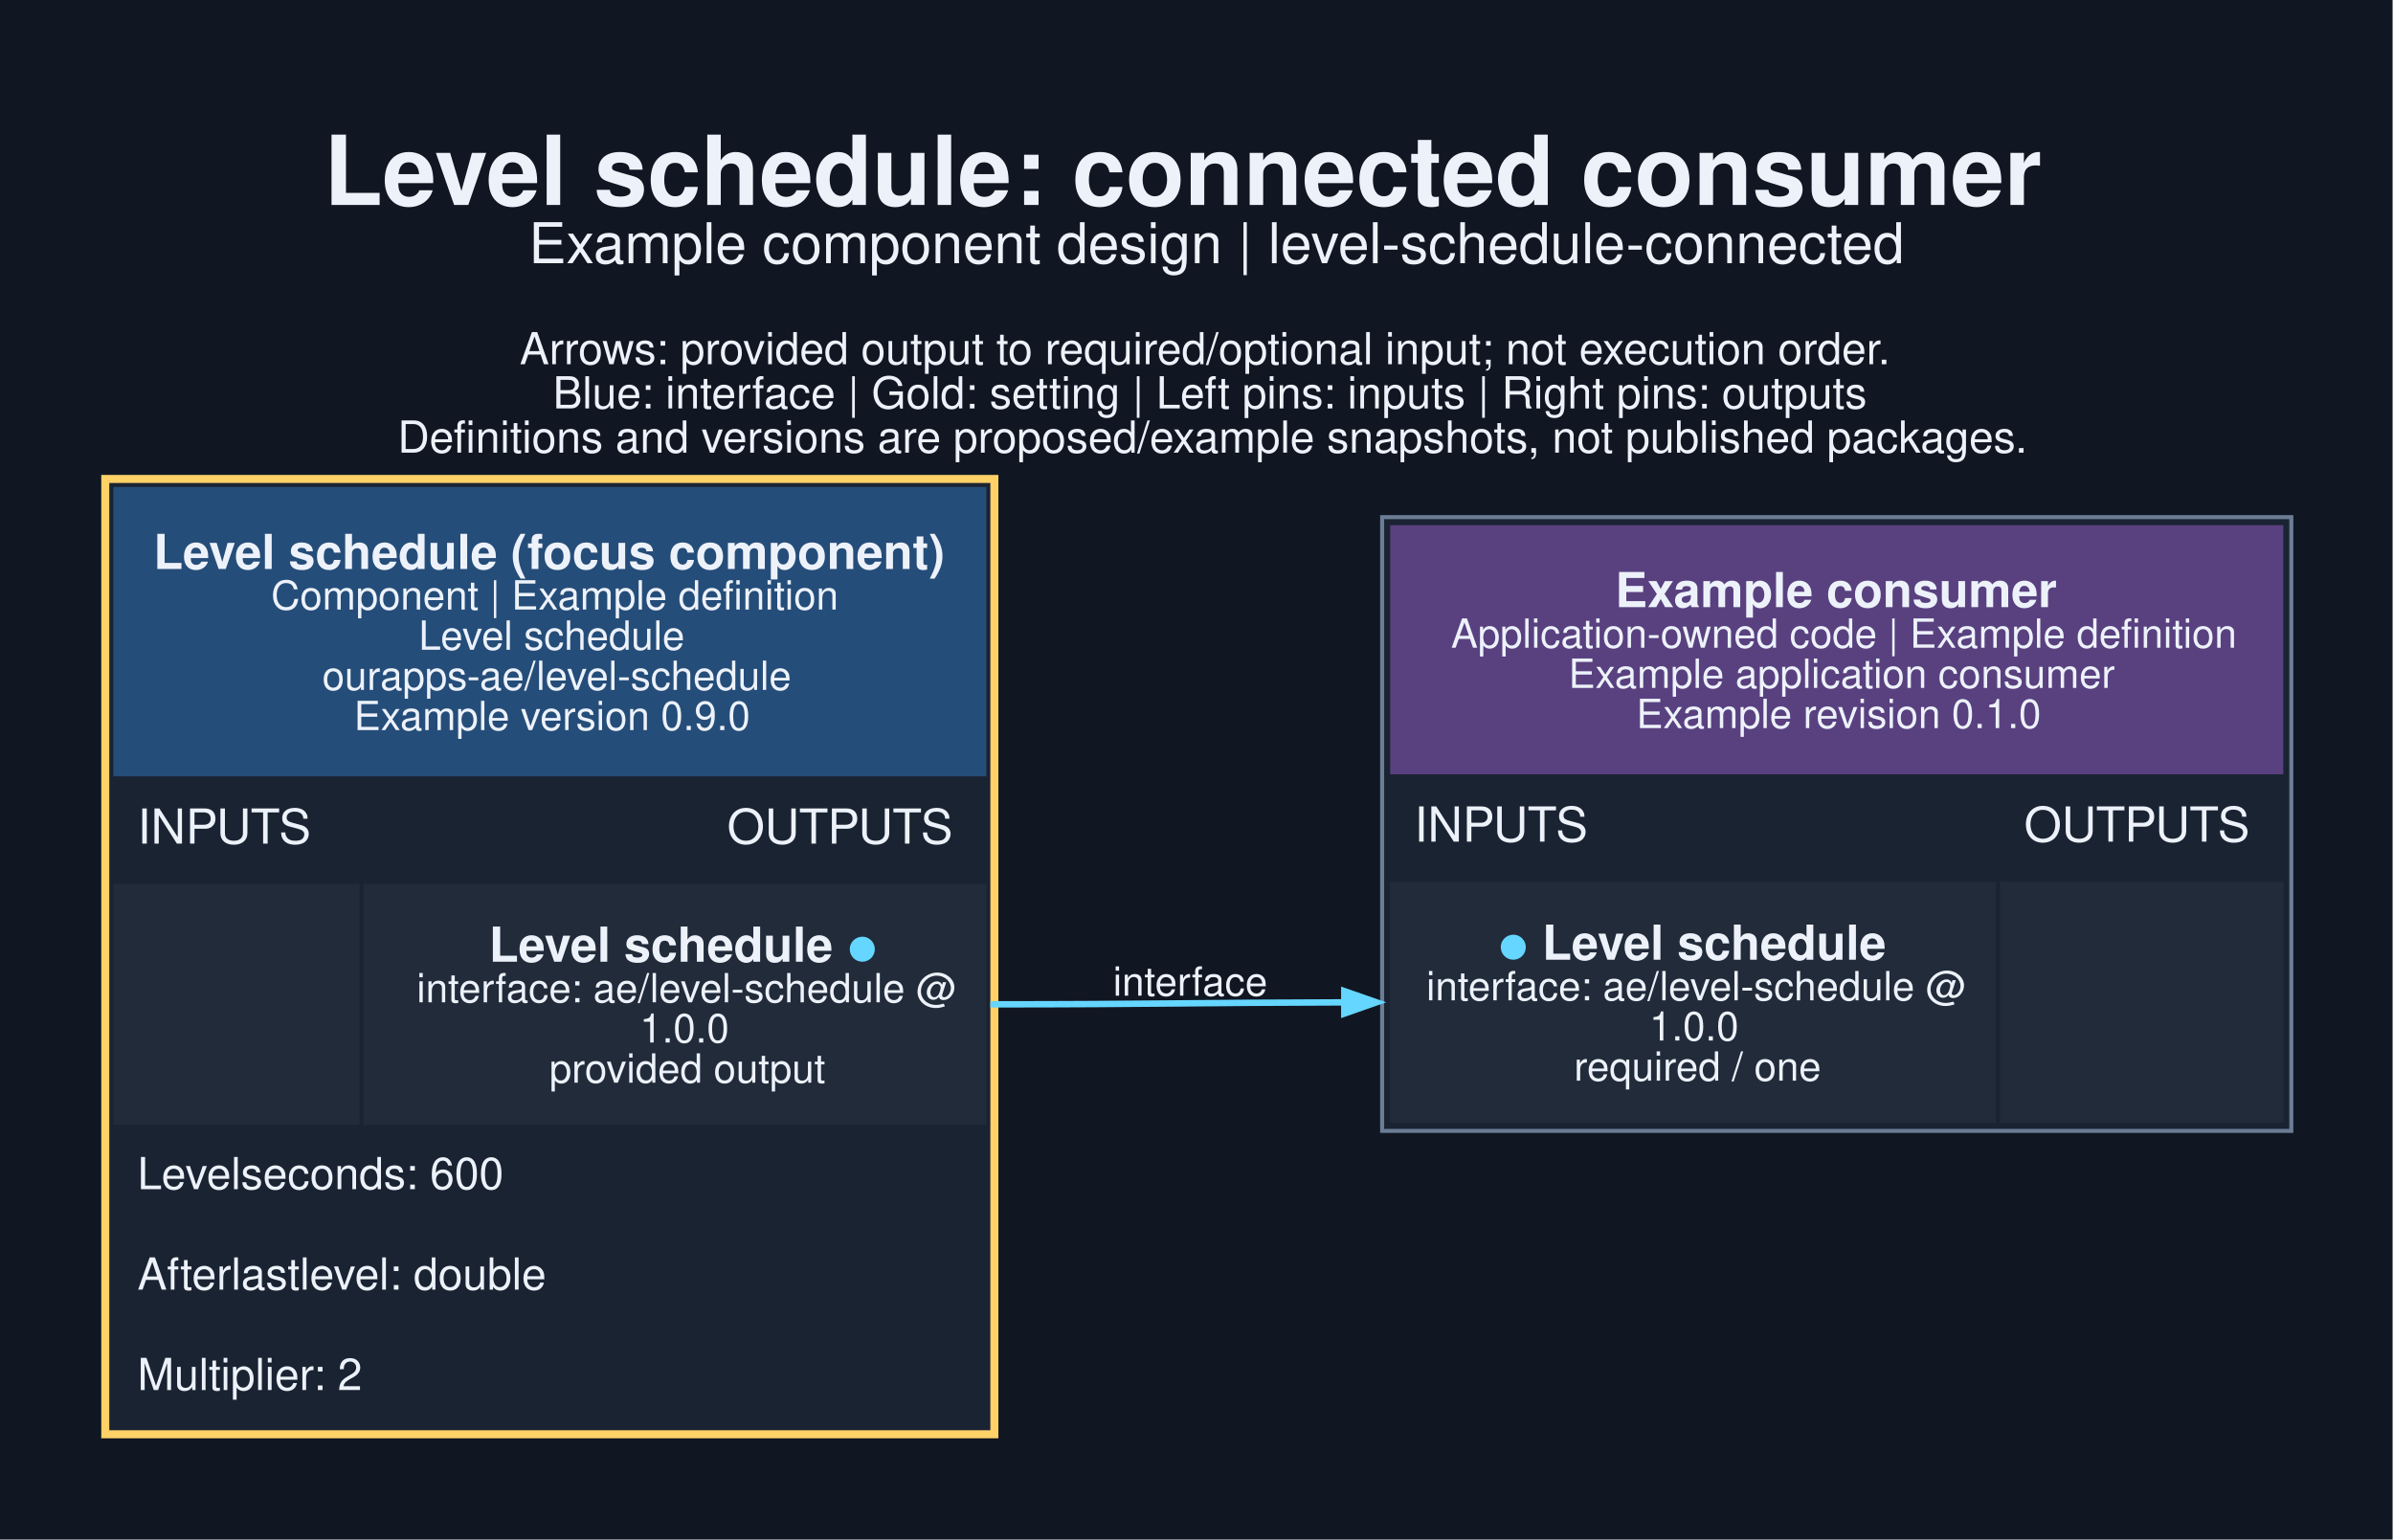
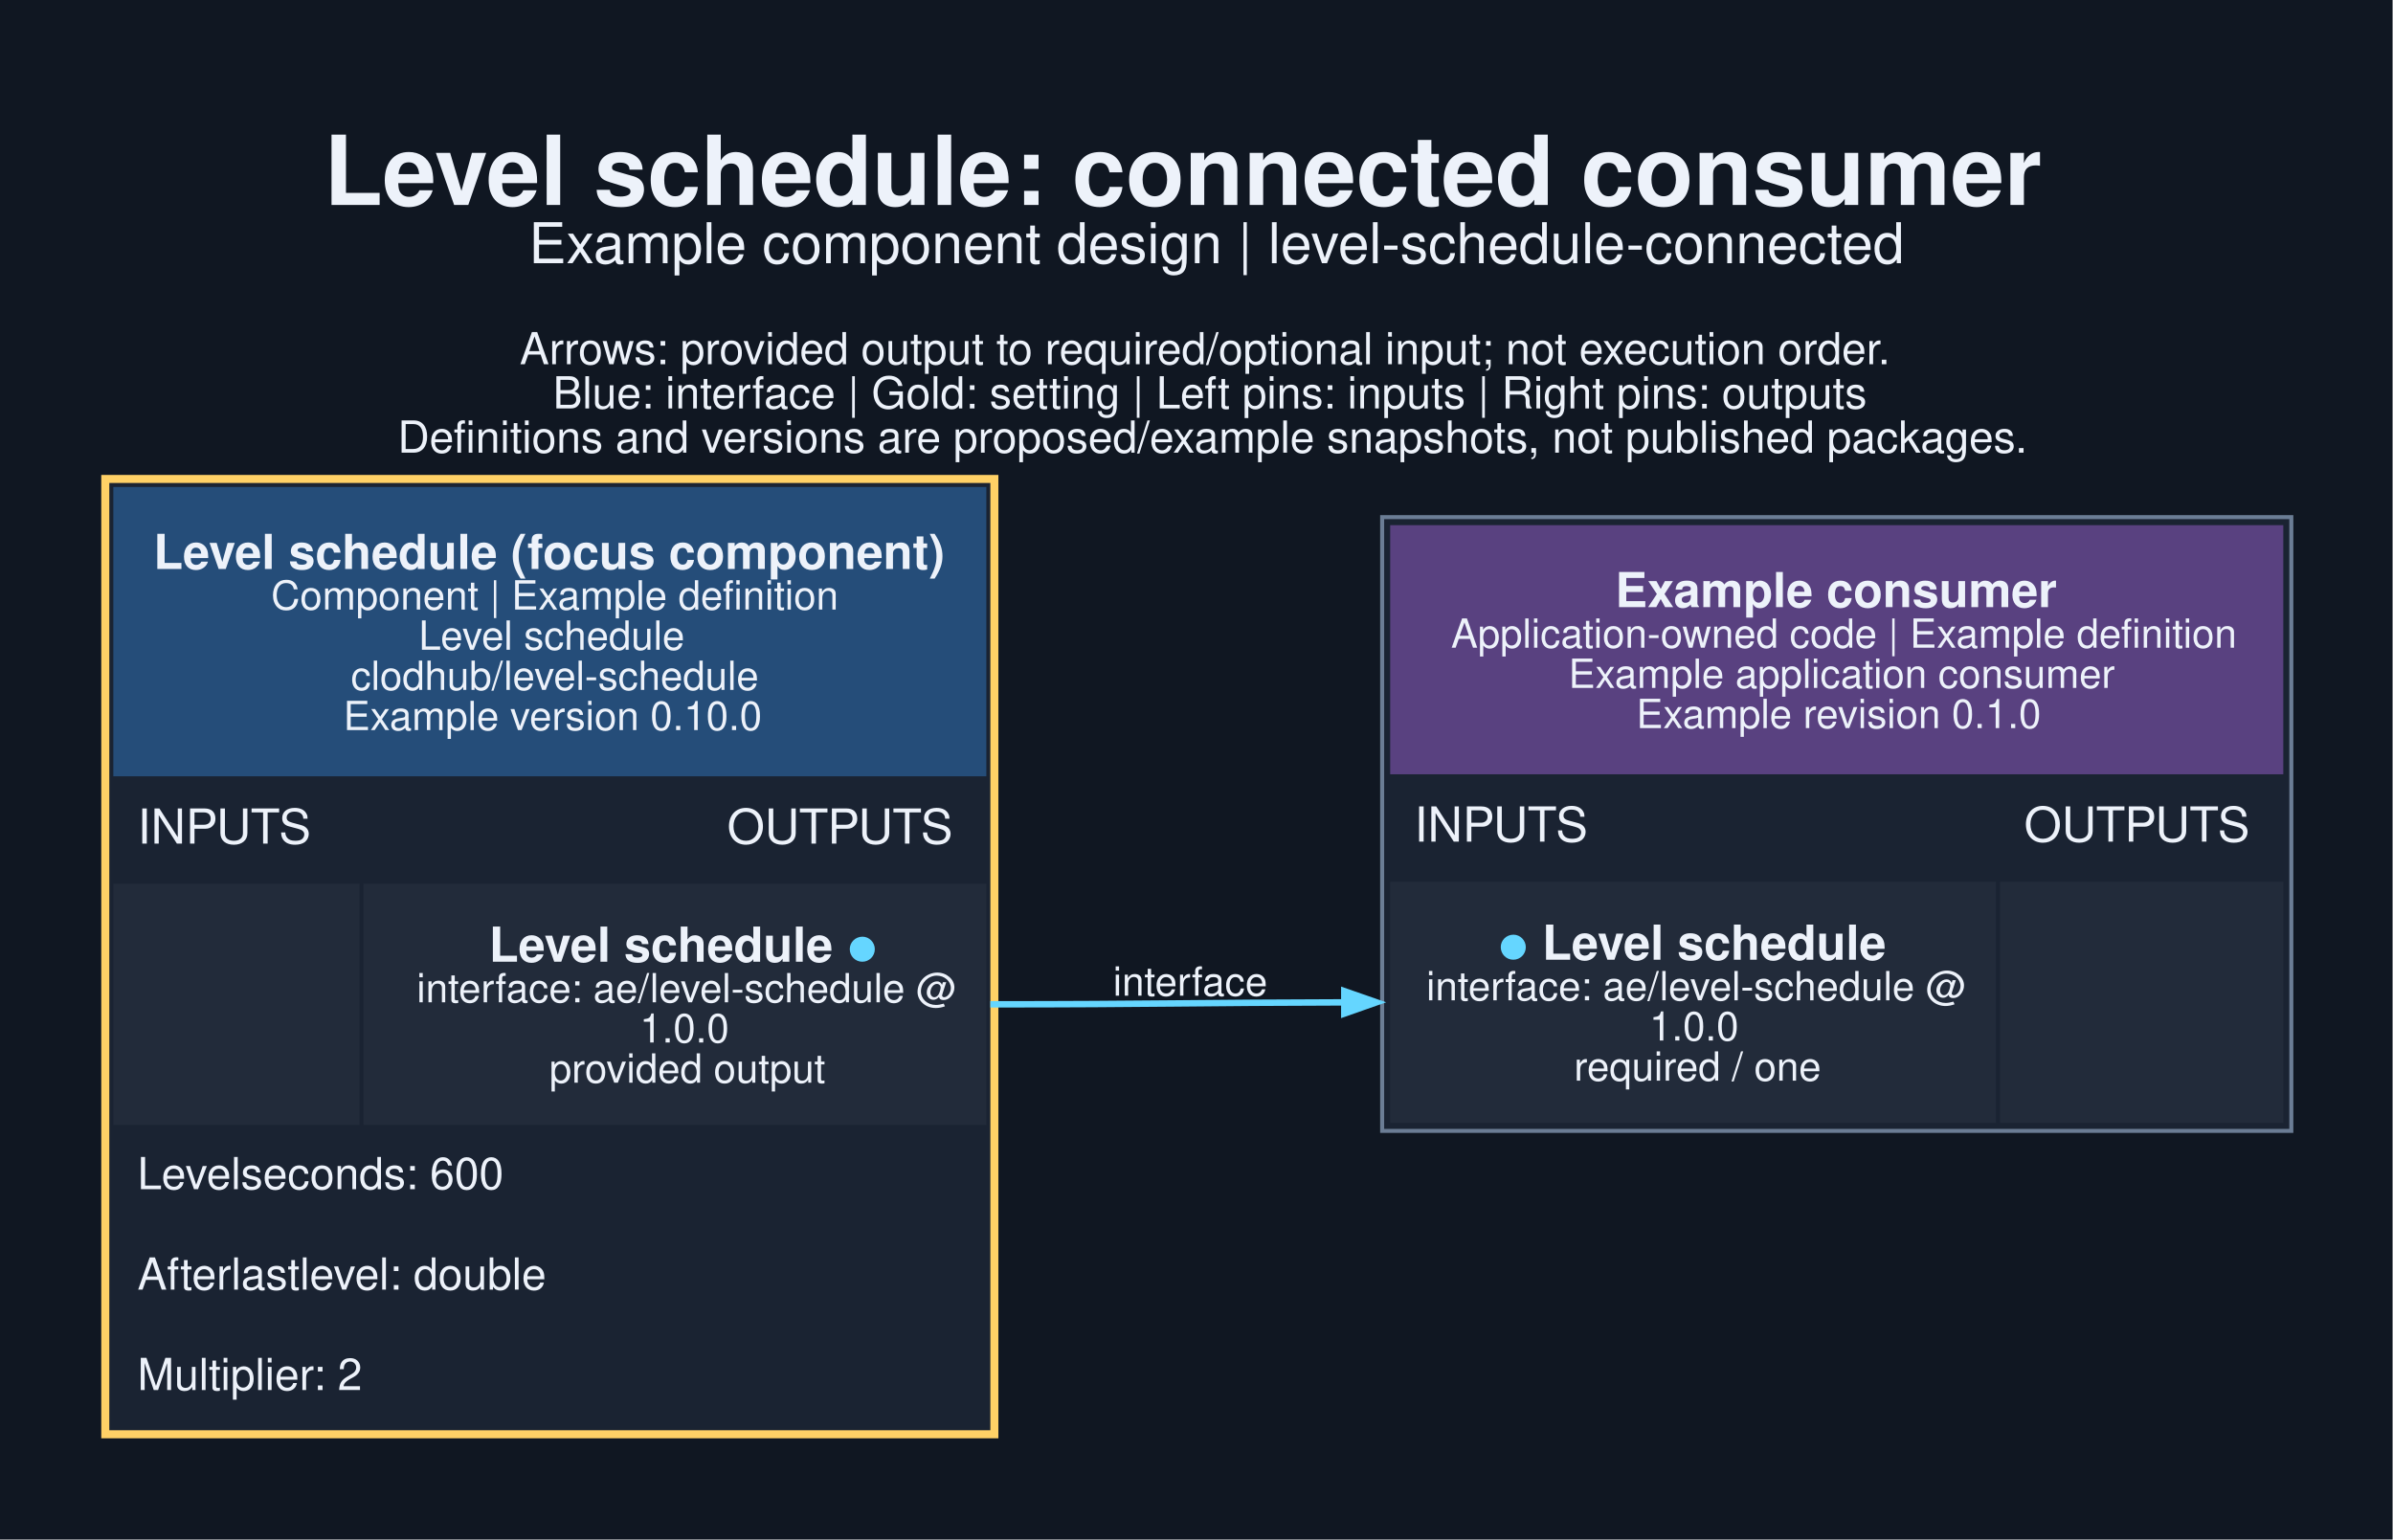
<svg xmlns="http://www.w3.org/2000/svg" width="794pt" height="511pt" viewBox="0.00 0.00 794.00 511.00">
  <g id="graph0" class="graph" transform="scale(1.33333 1.33333) rotate(0) translate(25.2 357.95)">
    <polygon fill="#101722" stroke="none" points="-25.2,25.2 -25.2,-357.95 570.2,-357.95 570.2,25.2 -25.2,25.2" />
    <text xml:space="preserve" text-anchor="start" x="55.38" y="-306.95" font-family="Helvetica,sans-Serif" font-weight="bold" font-size="24.00" fill="#edf2fa">Level schedule: connected consumer</text>
    <text xml:space="preserve" text-anchor="start" x="106.38" y="-292.45" font-family="Helvetica,sans-Serif" font-size="14.00" fill="#edf2fa">Example component design | level-schedule-connected</text>
    <text xml:space="preserve" text-anchor="start" x="104.12" y="-267.3" font-family="Helvetica,sans-Serif" font-size="11.00" fill="#edf2fa">Arrows: provided output to required/optional input; not execution order.</text>
    <text xml:space="preserve" text-anchor="start" x="112.38" y="-256.3" font-family="Helvetica,sans-Serif" font-size="11.00" fill="#edf2fa">Blue: interface | Gold: setting | Left pins: inputs | Right pins: outputs</text>
    <text xml:space="preserve" text-anchor="start" x="73.75" y="-245.3" font-family="Helvetica,sans-Serif" font-size="11.00" fill="#edf2fa">Definitions and versions are proposed/example snapshots, not published packages.</text>
    <g id="node1" class="node">
      <polygon fill="#1a2332" stroke="none" points="0,0 0,-239.75 223.25,-239.75 223.25,0 0,0" />
      <polygon fill="#254d79" stroke="none" points="3,-164.75 3,-236.75 220.25,-236.75 220.25,-164.75 3,-164.75" />
      <text xml:space="preserve" text-anchor="start" x="13" y="-216.35" font-family="Helvetica,sans-Serif" font-weight="bold" font-size="12.00" fill="#edf2fa">Level schedule (focus component)</text>
      <text xml:space="preserve" text-anchor="start" x="42.25" y="-206.25" font-family="Helvetica,sans-Serif" font-size="10.00" fill="#edf2fa">Component | Example definition</text>
      <text xml:space="preserve" text-anchor="start" x="79" y="-196.25" font-family="Helvetica,sans-Serif" font-size="10.00" fill="#edf2fa">Level schedule</text>
-       <text xml:space="preserve" text-anchor="start" x="55" y="-186.25" font-family="Helvetica,sans-Serif" font-size="10.00" fill="#edf2fa">ourapps-ae/level-schedule</text>
-       <text xml:space="preserve" text-anchor="start" x="62.88" y="-176.25" font-family="Helvetica,sans-Serif" font-size="10.00" fill="#edf2fa">Example version 0.9.0</text>
+       <text xml:space="preserve" text-anchor="start" x="62.12" y="-186.25" font-family="Helvetica,sans-Serif" font-size="10.00" fill="#edf2fa">clodhub/level-schedule</text>
+       <text xml:space="preserve" text-anchor="start" x="60.25" y="-176.25" font-family="Helvetica,sans-Serif" font-size="10.00" fill="#edf2fa">Example version 0.10.0</text>
      <text xml:space="preserve" text-anchor="start" x="9" y="-148" font-family="Helvetica,sans-Serif" font-size="12.00" fill="#edf2fa">INPUTS</text>
      <text xml:space="preserve" text-anchor="start" x="155.75" y="-148" font-family="Helvetica,sans-Serif" font-size="12.00" fill="#edf2fa">OUTPUTS</text>
      <polygon fill="#222b3a" stroke="none" points="3,-78 3,-138 64.25,-138 64.25,-78 3,-78" />
      <polygon fill="#222b3a" stroke="none" points="65.25,-78 65.25,-138 220.25,-138 220.25,-78 65.25,-78" />
      <text xml:space="preserve" text-anchor="start" x="96.5" y="-118.6" font-family="Helvetica,sans-Serif" font-weight="bold" font-size="12.00" fill="#edf2fa">Level schedule </text>
      <text xml:space="preserve" text-anchor="start" x="185.75" y="-118.6" font-family="Helvetica,sans-Serif" font-weight="bold" font-size="12.00" fill="#65d6ff">●</text>
      <text xml:space="preserve" text-anchor="start" x="78.5" y="-108.5" font-family="Helvetica,sans-Serif" font-size="10.00" fill="#edf2fa">interface: ae/level-schedule @</text>
      <text xml:space="preserve" text-anchor="start" x="134" y="-98.5" font-family="Helvetica,sans-Serif" font-size="10.00" fill="#edf2fa">1.0.0</text>
      <text xml:space="preserve" text-anchor="start" x="111.5" y="-88.5" font-family="Helvetica,sans-Serif" font-size="10.00" fill="#edf2fa">provided output</text>
      <text xml:space="preserve" text-anchor="start" x="9" y="-62" font-family="Helvetica,sans-Serif" font-size="11.00" fill="#edf2fa">Levelseconds: 600</text>
      <text xml:space="preserve" text-anchor="start" x="9" y="-37" font-family="Helvetica,sans-Serif" font-size="11.00" fill="#edf2fa">Afterlastlevel: double</text>
      <text xml:space="preserve" text-anchor="start" x="9" y="-12" font-family="Helvetica,sans-Serif" font-size="11.00" fill="#edf2fa">Multiplier: 2</text>
      <polygon fill="none" stroke="#ffd166" stroke-width="2" points="1,-1 1,-238.75 222.25,-238.75 222.25,-1 1,-1" />
    </g>
    <g id="node2" class="node">
      <polygon fill="#1a2332" stroke="none" points="318.75,-76.5 318.75,-229.25 545,-229.25 545,-76.5 318.75,-76.5" />
      <polygon fill="#594180" stroke="none" points="320.75,-165.25 320.75,-227.25 543,-227.25 543,-165.25 320.75,-165.25" />
      <text xml:space="preserve" text-anchor="start" x="376.75" y="-206.85" font-family="Helvetica,sans-Serif" font-weight="bold" font-size="12.00" fill="#edf2fa">Example consumer</text>
      <text xml:space="preserve" text-anchor="start" x="335.88" y="-196.75" font-family="Helvetica,sans-Serif" font-size="10.00" fill="#edf2fa">Application-owned code | Example definition</text>
      <text xml:space="preserve" text-anchor="start" x="365.12" y="-186.75" font-family="Helvetica,sans-Serif" font-size="10.00" fill="#edf2fa">Example application consumer</text>
      <text xml:space="preserve" text-anchor="start" x="382" y="-176.75" font-family="Helvetica,sans-Serif" font-size="10.00" fill="#edf2fa">Example revision 0.1.0</text>
      <text xml:space="preserve" text-anchor="start" x="326.75" y="-148.5" font-family="Helvetica,sans-Serif" font-size="12.00" fill="#edf2fa">INPUTS</text>
      <text xml:space="preserve" text-anchor="start" x="478.5" y="-148.5" font-family="Helvetica,sans-Serif" font-size="12.00" fill="#edf2fa">OUTPUTS</text>
      <polygon fill="#222b3a" stroke="none" points="320.75,-78.5 320.75,-138.5 471.5,-138.5 471.5,-78.5 320.75,-78.5" />
      <text xml:space="preserve" text-anchor="start" x="347.75" y="-119.1" font-family="Helvetica,sans-Serif" font-weight="bold" font-size="12.00" fill="#65d6ff">●</text>
      <text xml:space="preserve" text-anchor="start" x="355.25" y="-119.1" font-family="Helvetica,sans-Serif" font-weight="bold" font-size="12.00" fill="#edf2fa"> Level schedule</text>
      <text xml:space="preserve" text-anchor="start" x="329.75" y="-109" font-family="Helvetica,sans-Serif" font-size="10.00" fill="#edf2fa">interface: ae/level-schedule @</text>
      <text xml:space="preserve" text-anchor="start" x="385.25" y="-99" font-family="Helvetica,sans-Serif" font-size="10.00" fill="#edf2fa">1.0.0</text>
      <text xml:space="preserve" text-anchor="start" x="366.5" y="-89" font-family="Helvetica,sans-Serif" font-size="10.00" fill="#edf2fa">required / one</text>
      <polygon fill="#222b3a" stroke="none" points="472.5,-78.5 472.5,-138.5 543,-138.5 543,-78.5 472.5,-78.5" />
      <polygon fill="none" stroke="#6b7d95" points="318.75,-76.5 318.75,-229.25 545,-229.25 545,-76.5 318.75,-76.5" />
    </g>
    <g id="edge1" class="edge">
      <path fill="none" stroke="#65d6ff" stroke-width="1.6" d="M221.25,-108C261.44,-108 273.96,-108.42 309.6,-108.49" />
      <polygon fill="#65d6ff" stroke="#65d6ff" stroke-width="1.6" points="309.33,-111.29 317.33,-108.5 309.33,-105.69 309.33,-111.29" />
      <text xml:space="preserve" text-anchor="middle" x="271" y="-110.15" font-family="Helvetica,sans-Serif" font-size="10.00" fill="#edf2fa">interface</text>
    </g>
  </g>
</svg>
